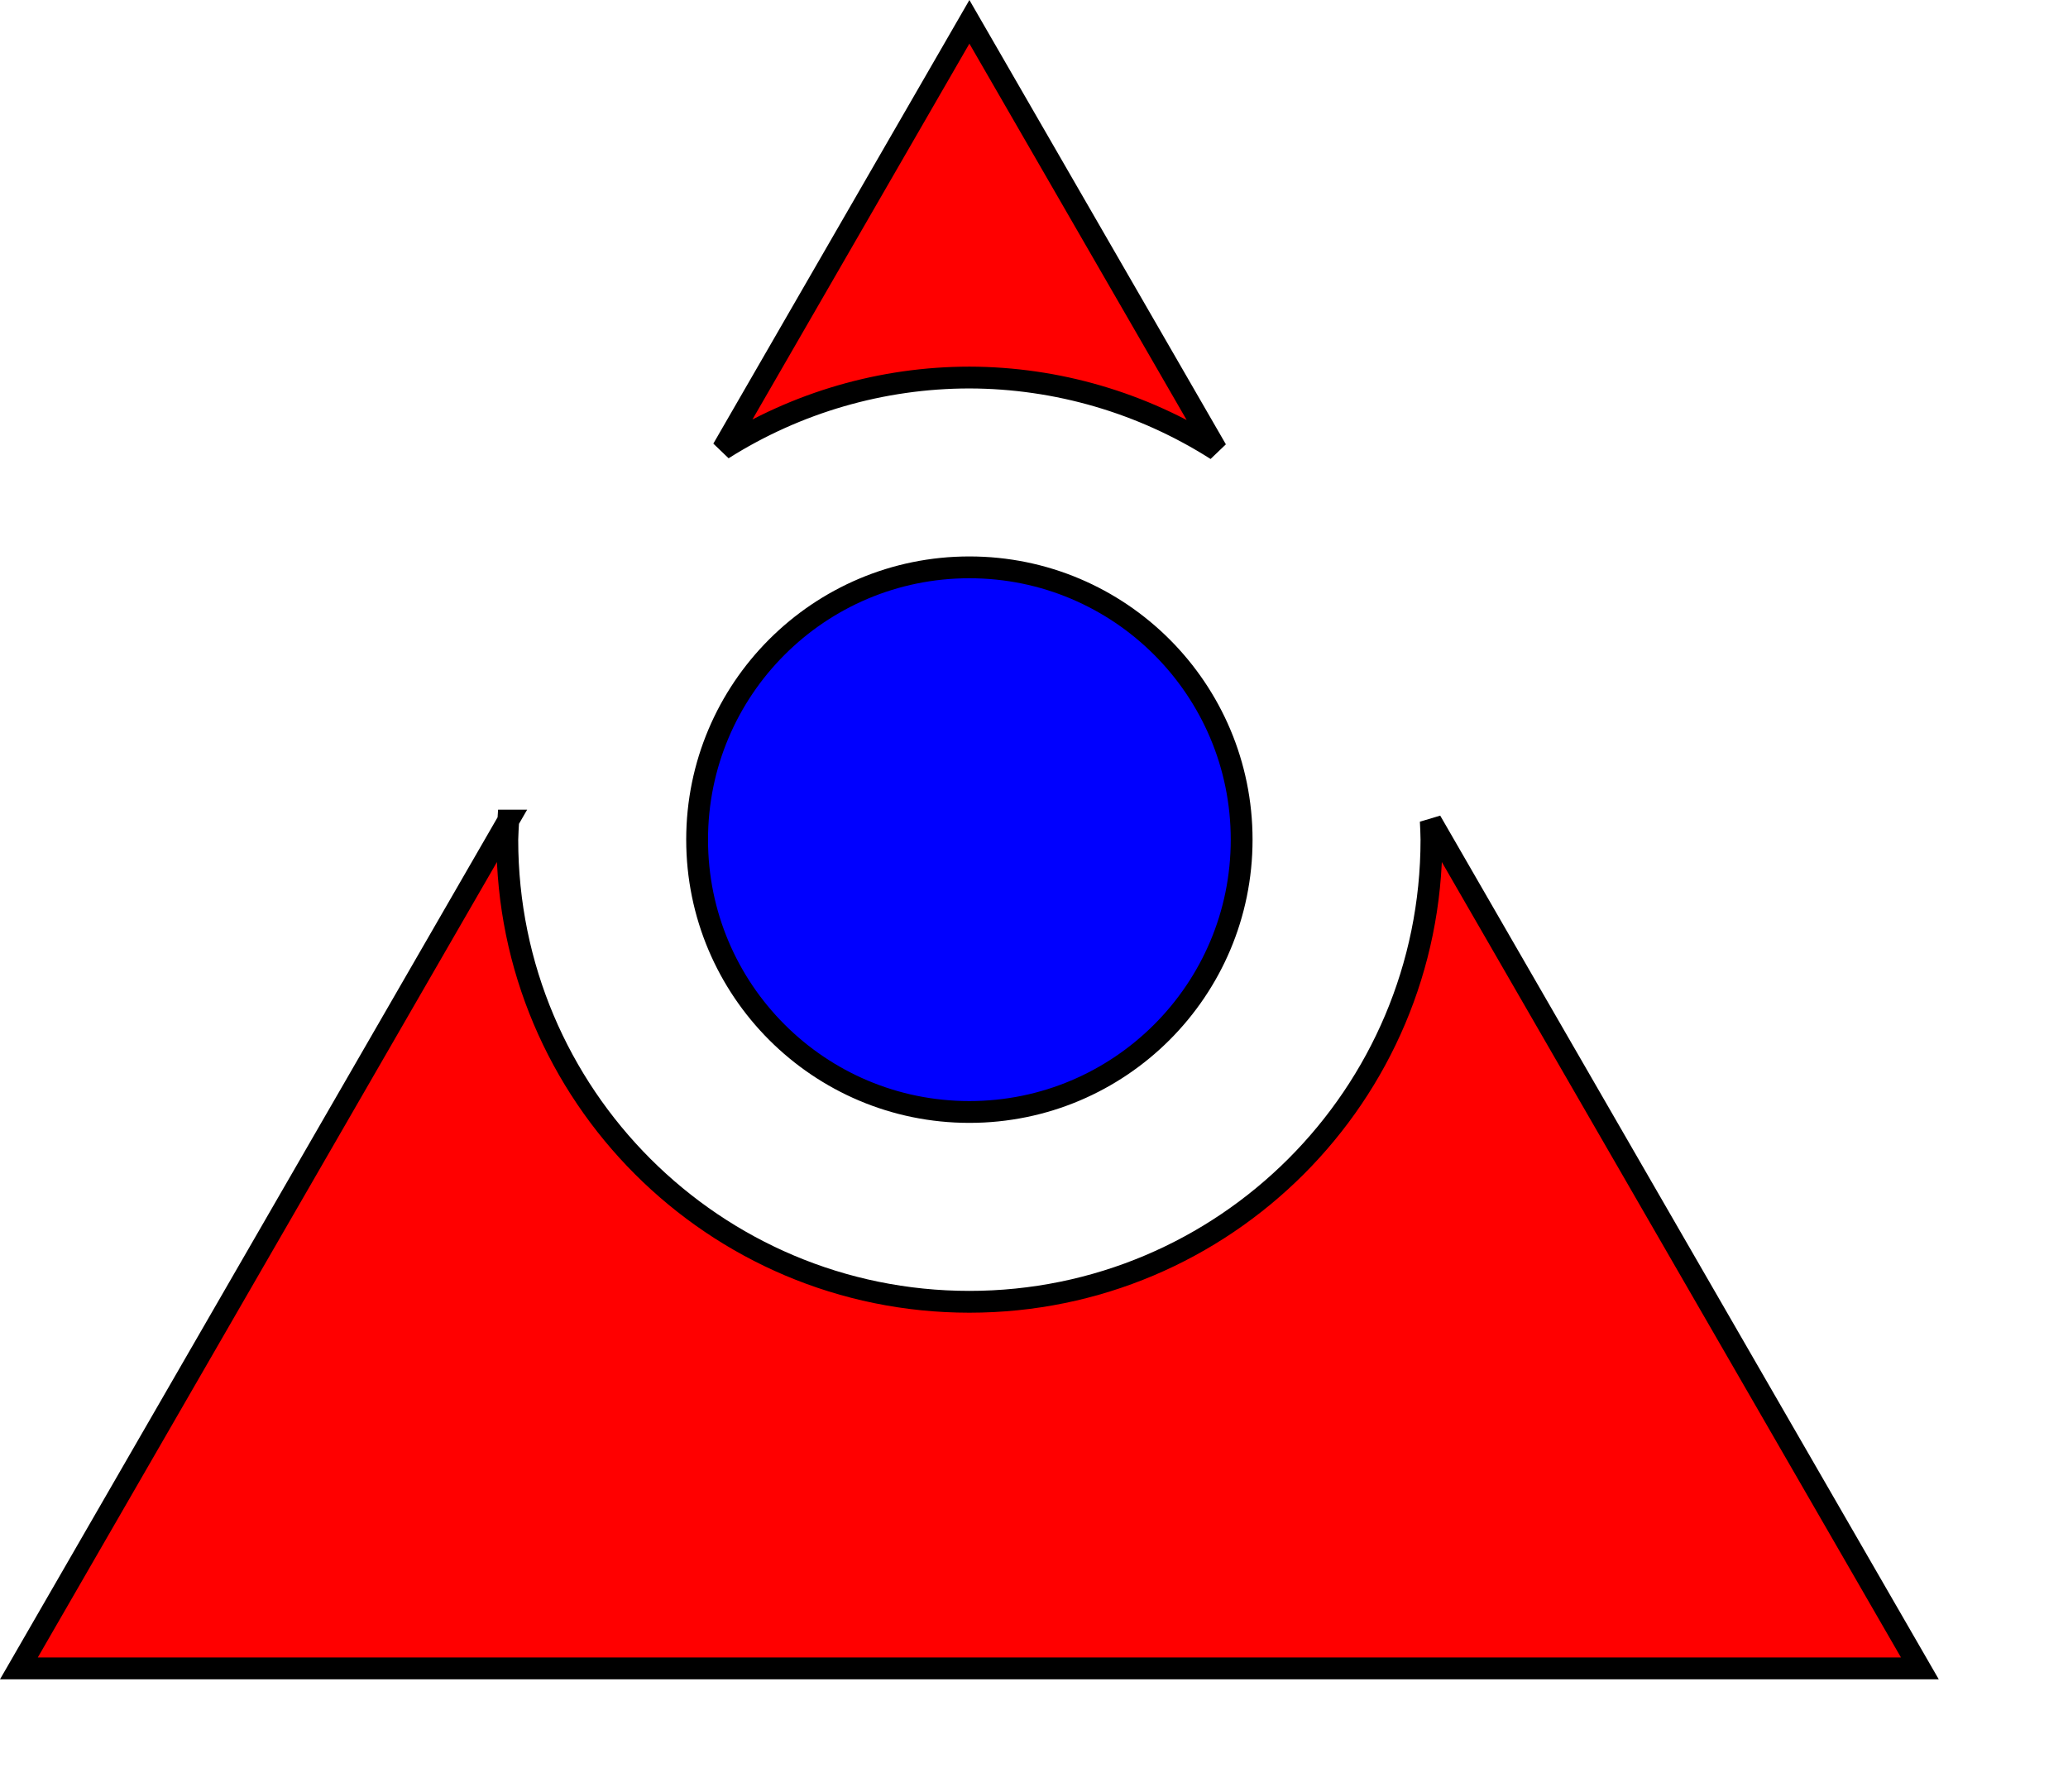
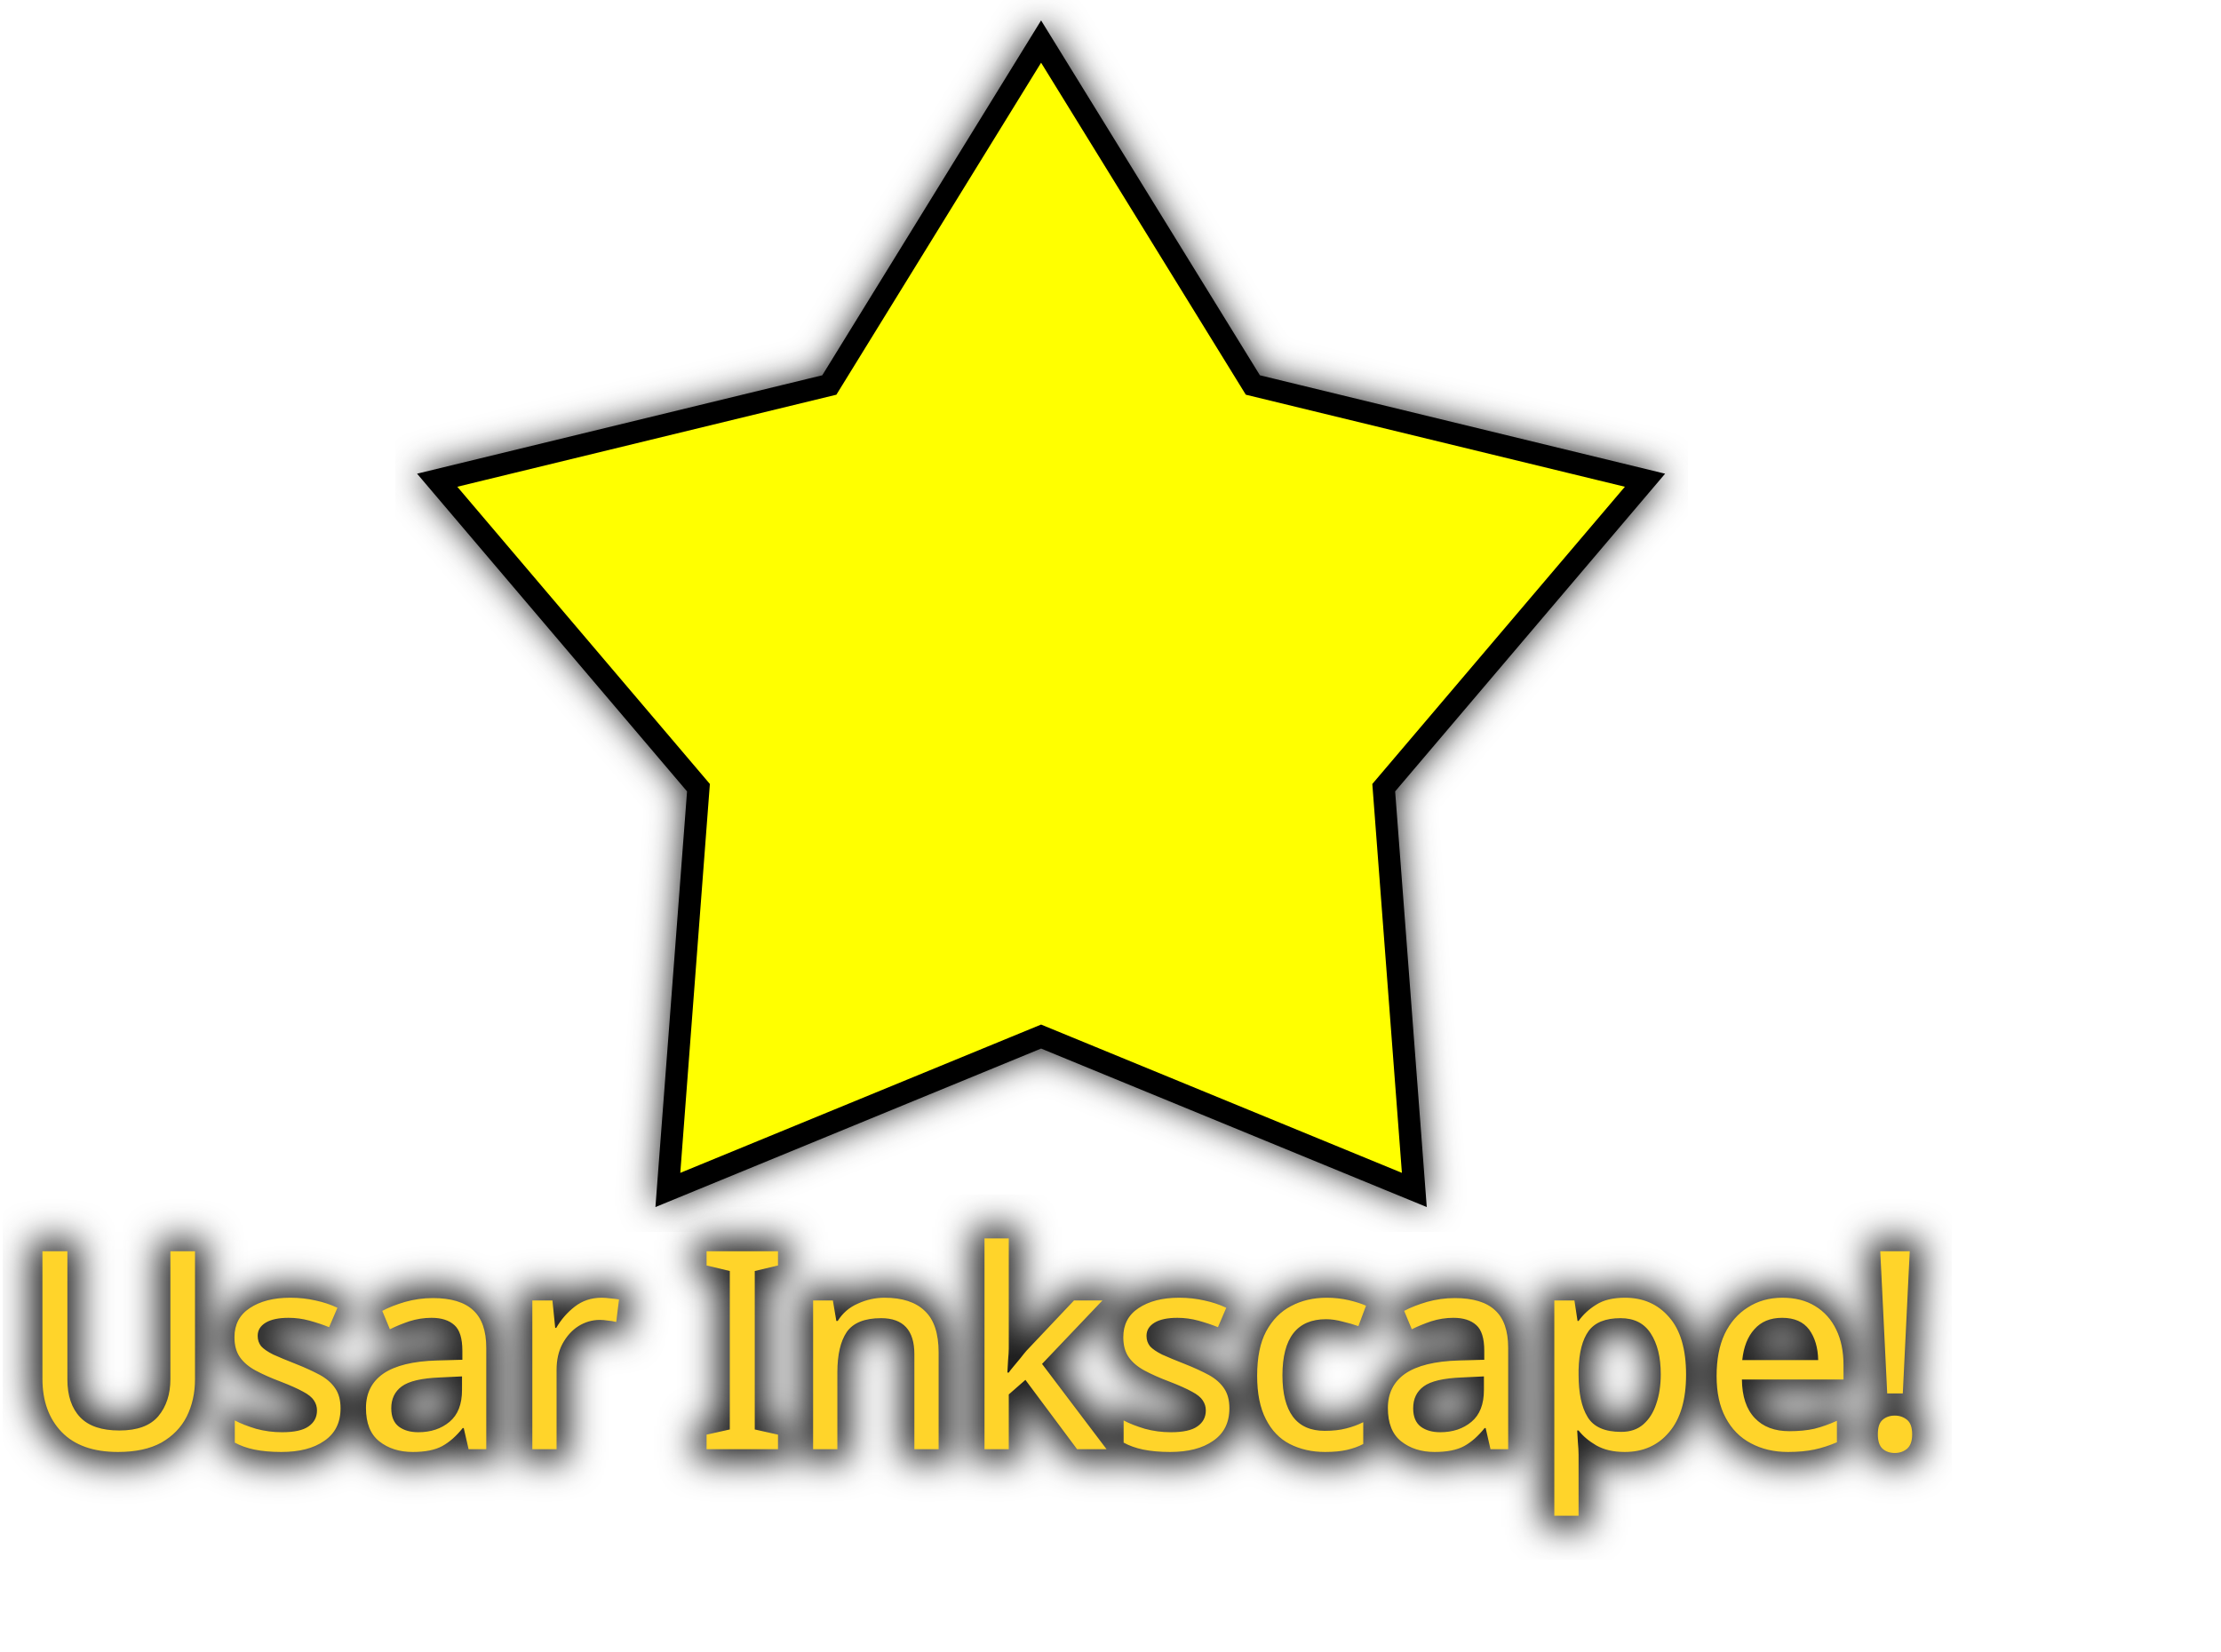
- <svg xmlns="http://www.w3.org/2000/svg" width="25.09mm" height="21.729mm" id="svg2" version="1.1">
-   <defs id="defs4" />
-   <g id="layer1" transform="translate(-262.675,-431.7265)">
-     <path style="color:#000000;clip-rule:nonzero;display:inline;overflow:visible;visibility:visible;opacity:1;isolation:auto;mix-blend-mode:normal;color-interpolation:sRGB;color-interpolation-filters:linearRGB;solid-color:#000000;solid-opacity:1;fill:#ff0000;fill-opacity:1;fill-rule:nonzero;stroke:#000000;stroke-width:1;stroke-linecap:butt;stroke-linejoin:miter;stroke-miterlimit:4;stroke-dasharray:none;stroke-dashoffset:0;stroke-opacity:1;color-rendering:auto;image-rendering:auto;shape-rendering:auto;text-rendering:auto;enable-background:accumulate" d="m 307.127,432.727 -11.309,19.588 a 21.187,21.187 0 0 1 11.309,-3.279 21.187,21.187 0 0 1 11.328,3.312 l -11.328,-19.621 z m -21.145,36.621 -22.441,38.871 87.17,0 -22.428,-38.848 a 21.187,21.187 0 0 1 0.031,0.852 21.187,21.187 0 0 1 -21.188,21.188 21.187,21.187 0 0 1 -21.188,-21.188 21.187,21.187 0 0 1 0.043,-0.875 z" id="path4135" />
-     <circle style="color:#000000;clip-rule:nonzero;display:inline;overflow:visible;visibility:visible;opacity:1;isolation:auto;mix-blend-mode:normal;color-interpolation:sRGB;color-interpolation-filters:linearRGB;solid-color:#000000;solid-opacity:1;fill:#0000ff;fill-opacity:1;fill-rule:nonzero;stroke:#000000;stroke-width:1;stroke-linecap:butt;stroke-linejoin:miter;stroke-miterlimit:4;stroke-dasharray:none;stroke-dashoffset:0;stroke-opacity:1;color-rendering:auto;image-rendering:auto;shape-rendering:auto;text-rendering:auto;enable-background:accumulate" id="path4138" cx="307.126" cy="470.223" r="12.485" />
+ <svg xmlns="http://www.w3.org/2000/svg" width="26.479mm" height="19.696mm" id="svg2" version="1.1">
+   <defs id="defs4">
+     <filter style="color-interpolation-filters:sRGB" id="filter4157" x="-0.034" width="1.069" y="-0.036" height="1.072">
+       <feGaussianBlur stdDeviation="0.781" id="feGaussianBlur4159" />
+     </filter>
+     <filter style="color-interpolation-filters:sRGB" id="filter4161" x="-0.021" width="1.042" y="-0.155" height="1.31">
+       <feGaussianBlur stdDeviation="0.781" id="feGaussianBlur4163" />
+     </filter>
+   </defs>
+   <g id="layer1" transform="translate(-257.5333,-435.9398)">
+     <path d="m 304.445,437.813 9.542,15.479 17.67,4.292 -11.773,13.858 1.379,18.131 -16.818,-6.914 -16.818,6.914 1.379,-18.131 -11.773,-13.858 17.67,-4.292 z" id="path4143" style="color:#000000;clip-rule:nonzero;display:inline;overflow:visible;visibility:visible;opacity:1;isolation:auto;mix-blend-mode:normal;color-interpolation:sRGB;color-interpolation-filters:linearRGB;solid-color:#000000;solid-opacity:1;fill:#000000;fill-opacity:1;fill-rule:nonzero;stroke:#1a1a1a;stroke-width:0.999;stroke-linecap:butt;stroke-linejoin:miter;stroke-miterlimit:4;stroke-dasharray:none;stroke-dashoffset:0;stroke-opacity:1;filter:url(#filter4157);color-rendering:auto;image-rendering:auto;shape-rendering:auto;text-rendering:auto;enable-background:accumulate" />
+     <text id="text4145" y="501.255" x="258.32" style="font-style:normal;font-weight:normal;font-size:12.5px;line-height:125%;font-family:sans-serif;text-align:start;letter-spacing:0px;word-spacing:0px;writing-mode:lr-tb;text-anchor:start;fill:#000000;fill-opacity:1;stroke:#1a1a1a;stroke-width:0.999;stroke-linecap:butt;stroke-linejoin:miter;stroke-miterlimit:4;stroke-dasharray:none;stroke-opacity:1;filter:url(#filter4161)" xml:space="preserve">
+       <tspan y="501.255" x="258.32" id="tspan4147">Usar Inkscape!</tspan>
+     </text>
+     <path style="color:#000000;clip-rule:nonzero;display:inline;overflow:visible;visibility:visible;opacity:1;isolation:auto;mix-blend-mode:normal;color-interpolation:sRGB;color-interpolation-filters:linearRGB;solid-color:#000000;solid-opacity:1;fill:#ffff00;fill-opacity:1;fill-rule:nonzero;stroke:#000000;stroke-width:1;stroke-linecap:butt;stroke-linejoin:miter;stroke-miterlimit:4;stroke-dasharray:none;stroke-dashoffset:0;stroke-opacity:1;color-rendering:auto;image-rendering:auto;shape-rendering:auto;text-rendering:auto;enable-background:accumulate" id="path4137" d="m 304.445,437.813 9.542,15.479 17.67,4.292 -11.773,13.858 1.379,18.131 -16.818,-6.914 -16.818,6.914 1.379,-18.131 -11.773,-13.858 17.67,-4.292 z" />
+     <text xml:space="preserve" style="font-style:normal;font-weight:normal;font-size:12.5px;line-height:125%;font-family:sans-serif;text-align:start;letter-spacing:0px;word-spacing:0px;writing-mode:lr-tb;text-anchor:start;fill:#ffd42a;fill-opacity:1;stroke:none;stroke-width:1px;stroke-linecap:butt;stroke-linejoin:miter;stroke-opacity:1" x="258.32" y="501.255" id="text4139">
+       <tspan id="tspan4141" x="258.32" y="501.255">Usar Inkscape!</tspan>
+     </text>
  </g>
</svg>
